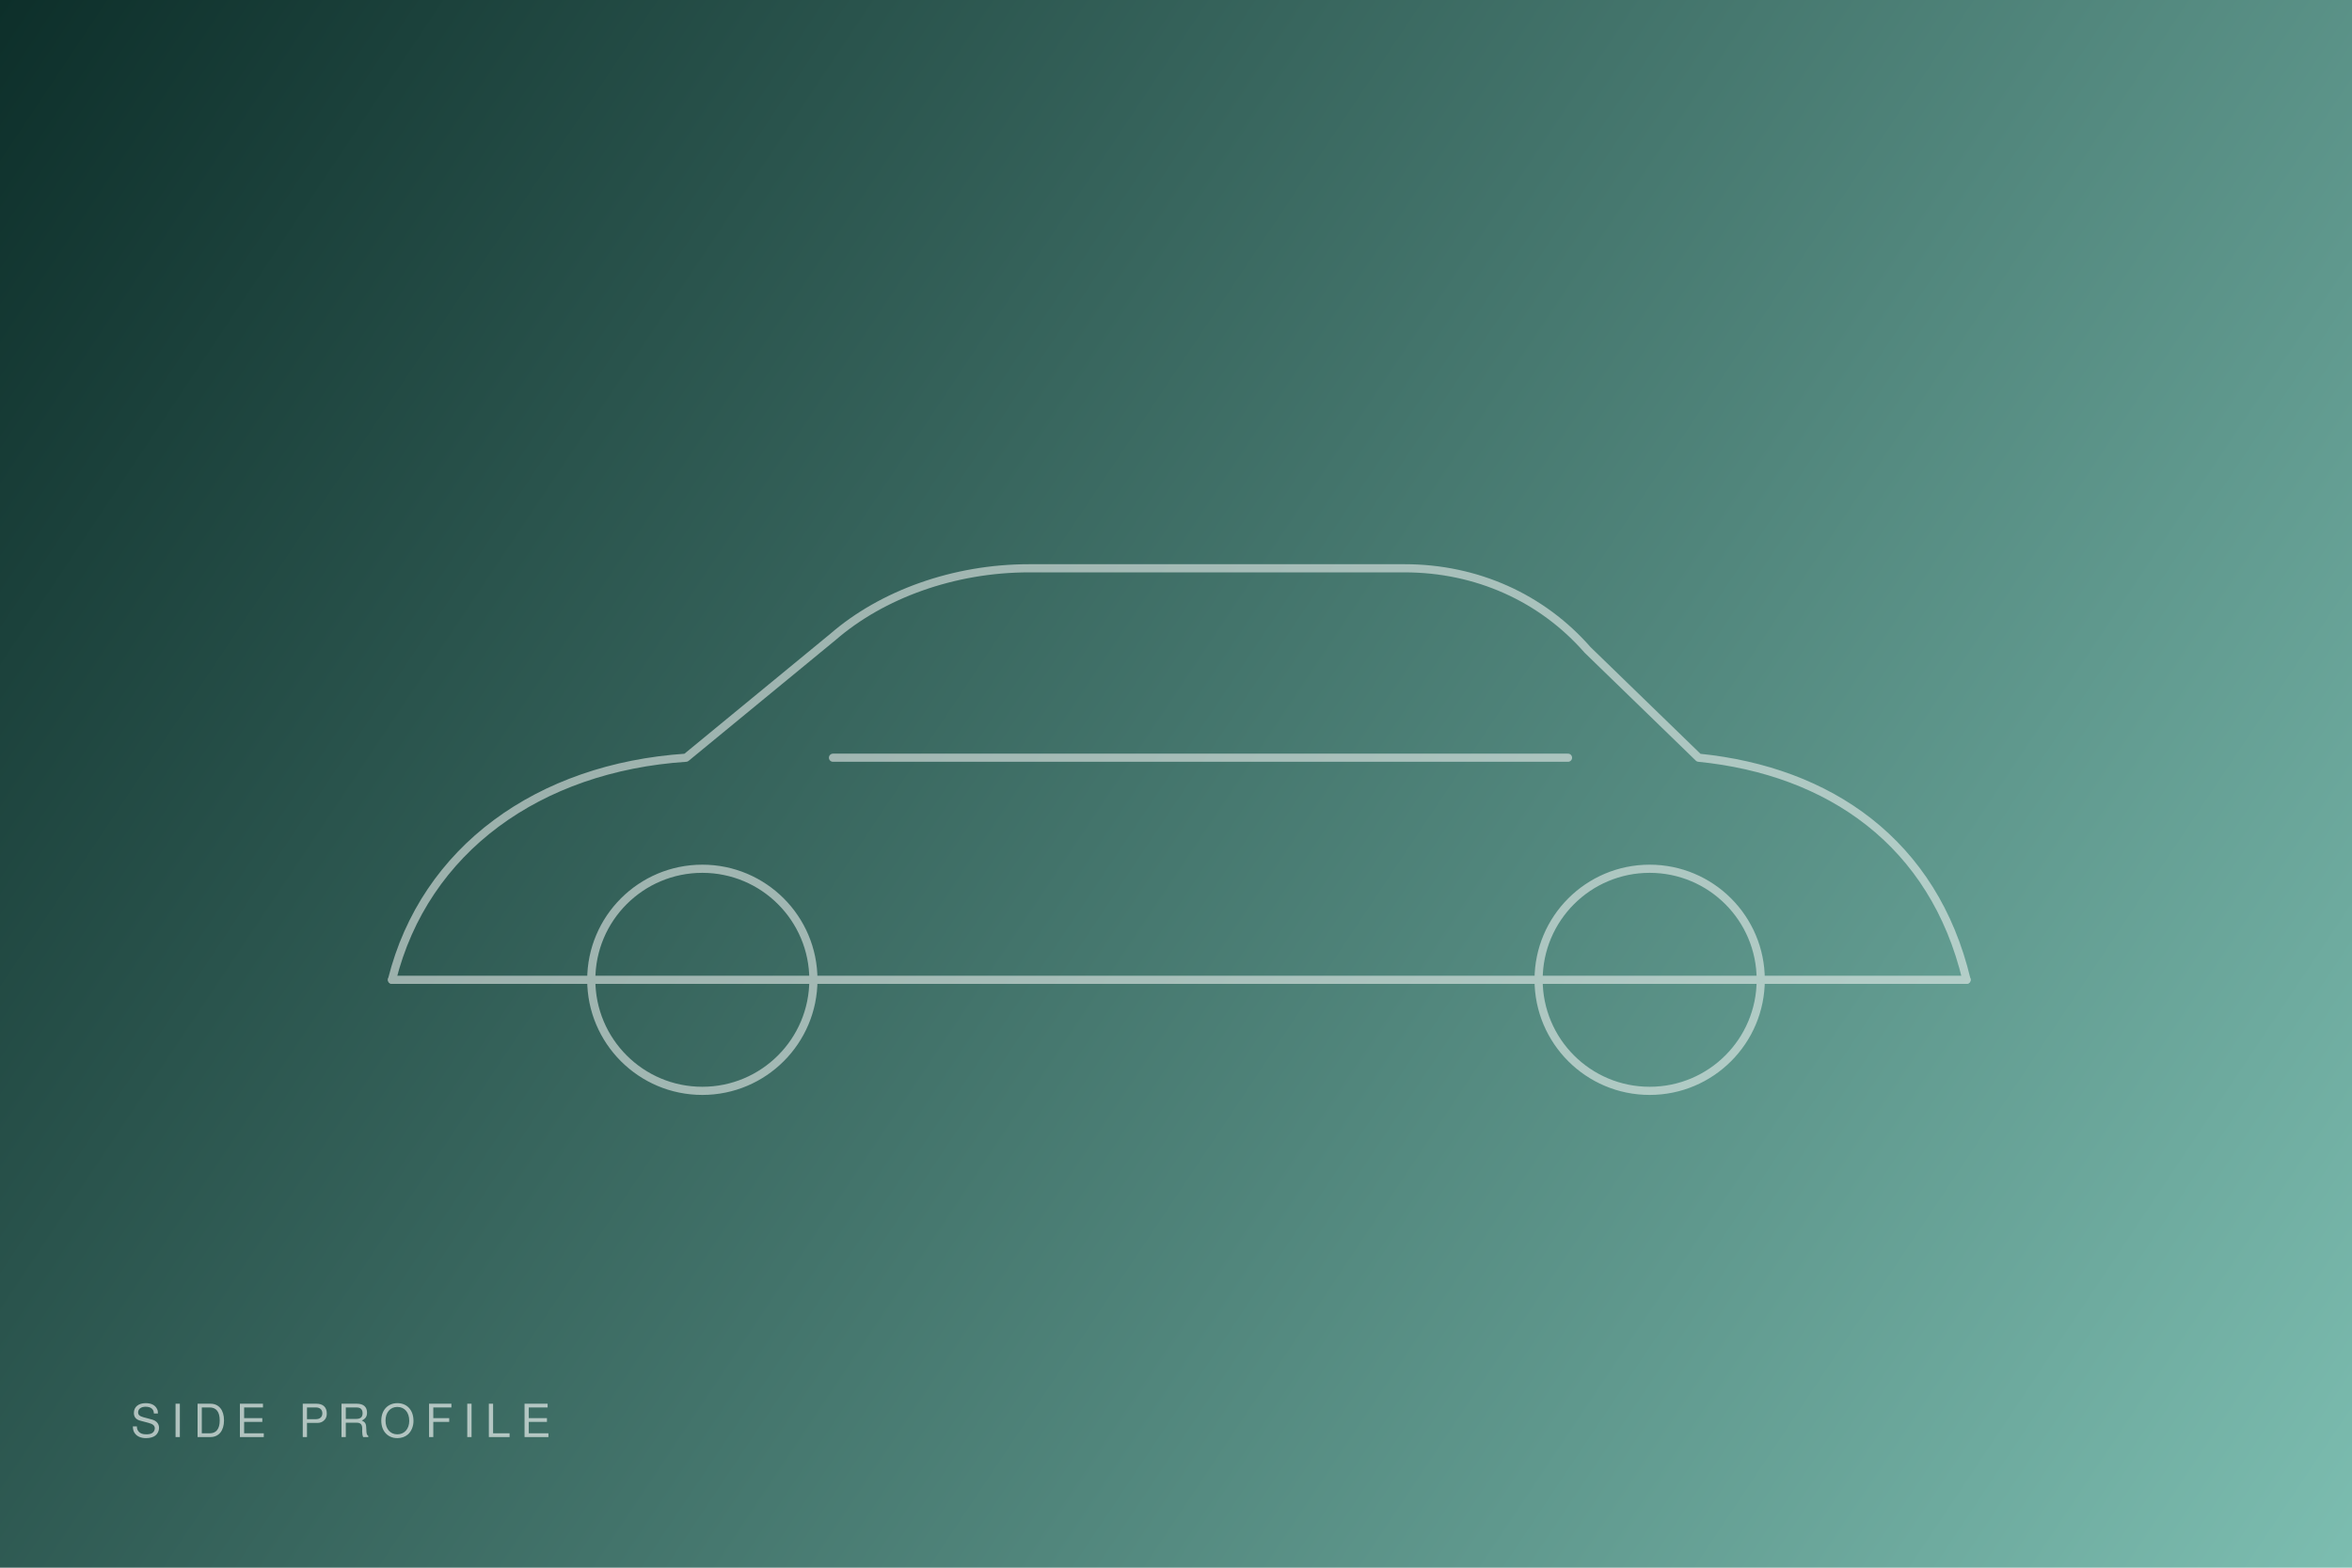
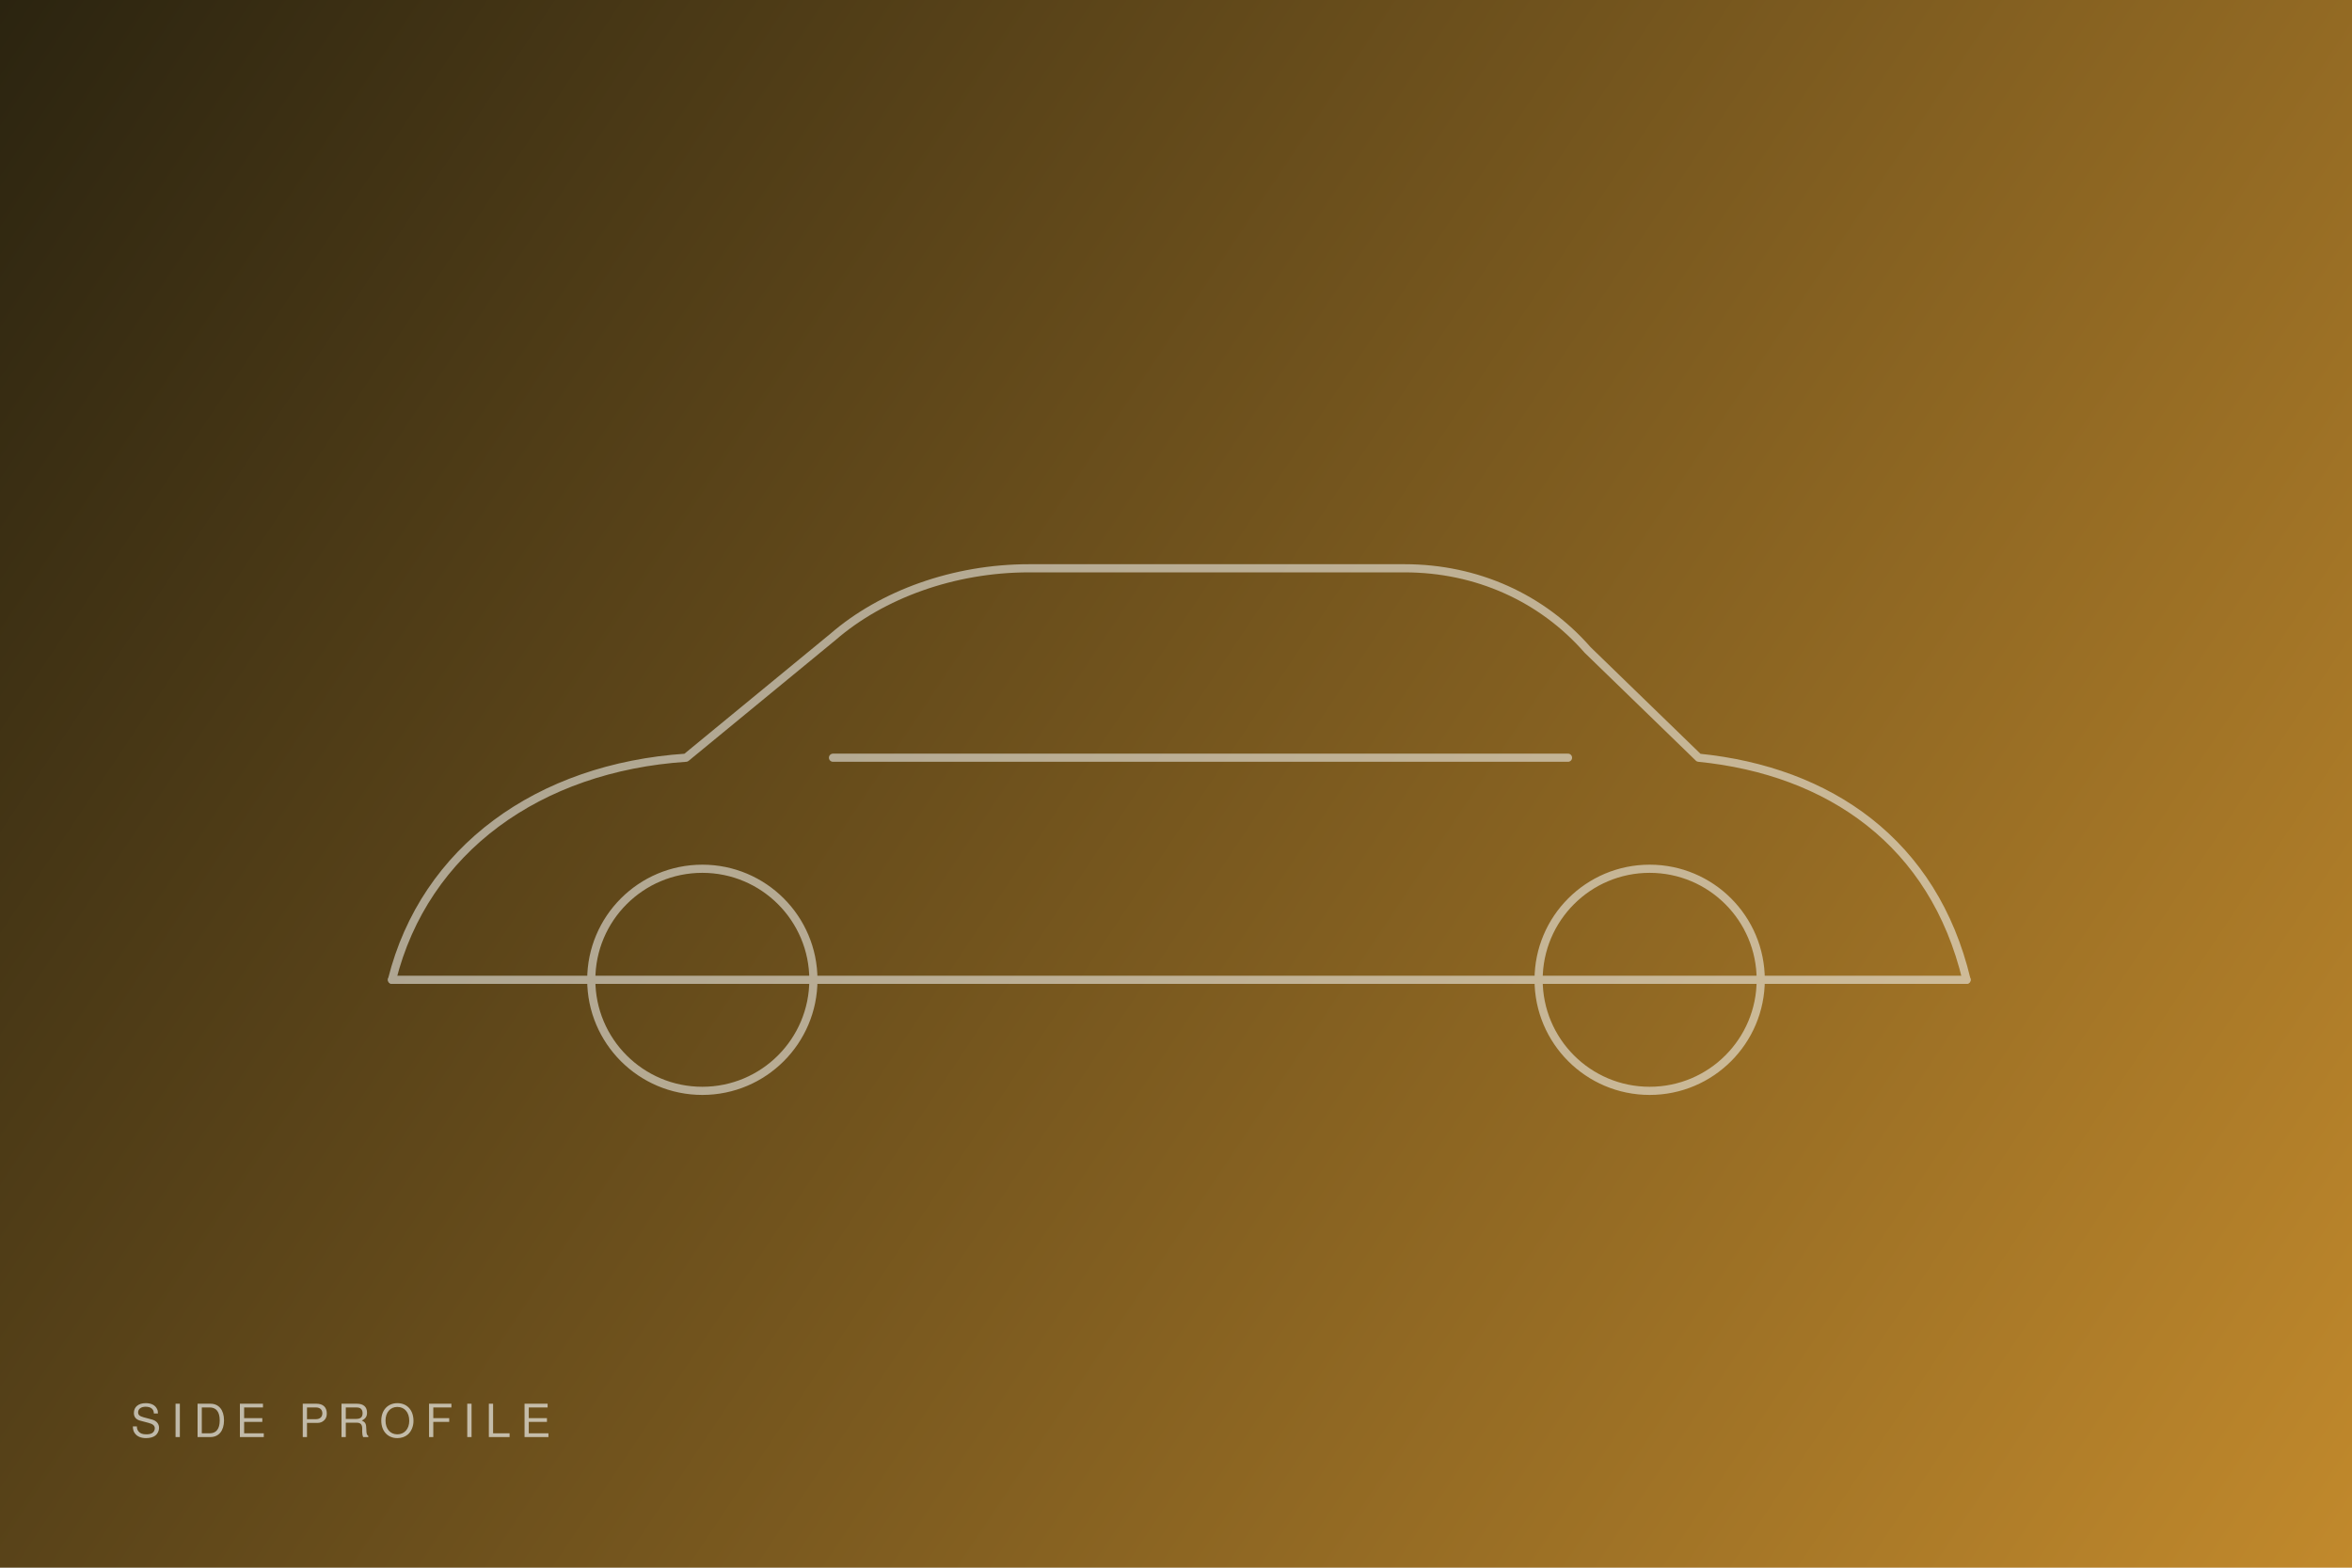
<svg xmlns="http://www.w3.org/2000/svg" width="1200" height="800" viewBox="0 0 720 480">
  <defs>
-     <linearGradient id="g61" x1="0" y1="0" x2="720" y2="480" gradientUnits="userSpaceOnUse">
-       <stop offset="0" stop-color="#0d2f2a" />
-       <stop offset="1" stop-color="#7cbdb0" />
+     <linearGradient id="g81" x1="0" y1="0" x2="720" y2="480" gradientUnits="userSpaceOnUse">
+       <stop offset="0" stop-color="#2b2410" />
+       <stop offset="1" stop-color="#c1892c" />
    </linearGradient>
  </defs>
-   <rect width="720" height="480" fill="url(#g61)" />
+   <rect width="720" height="480" fill="url(#g81)" />
  <g fill="none" stroke="#f5f7f6" stroke-width="2.5" stroke-linecap="round" stroke-linejoin="round" opacity="0.55">
    <path d="M120 300 C 130 260, 165 235, 210 232 L 255 195 C 270 182, 292 174, 315 174 L 430 174 C 452 174, 472 183, 486 199 L 520 232 C 560 236, 592 258, 602 300" />
    <line x1="120" y1="300" x2="602" y2="300" />
    <circle cx="215" cy="300" r="34" />
    <circle cx="505" cy="300" r="34" />
    <line x1="255" y1="232" x2="480" y2="232" />
  </g>
  <text x="40" y="440" font-family="Helvetica, Arial, sans-serif" font-size="14" letter-spacing="3" fill="#f5f7f6" opacity="0.65">SIDE PROFILE</text>
</svg>
